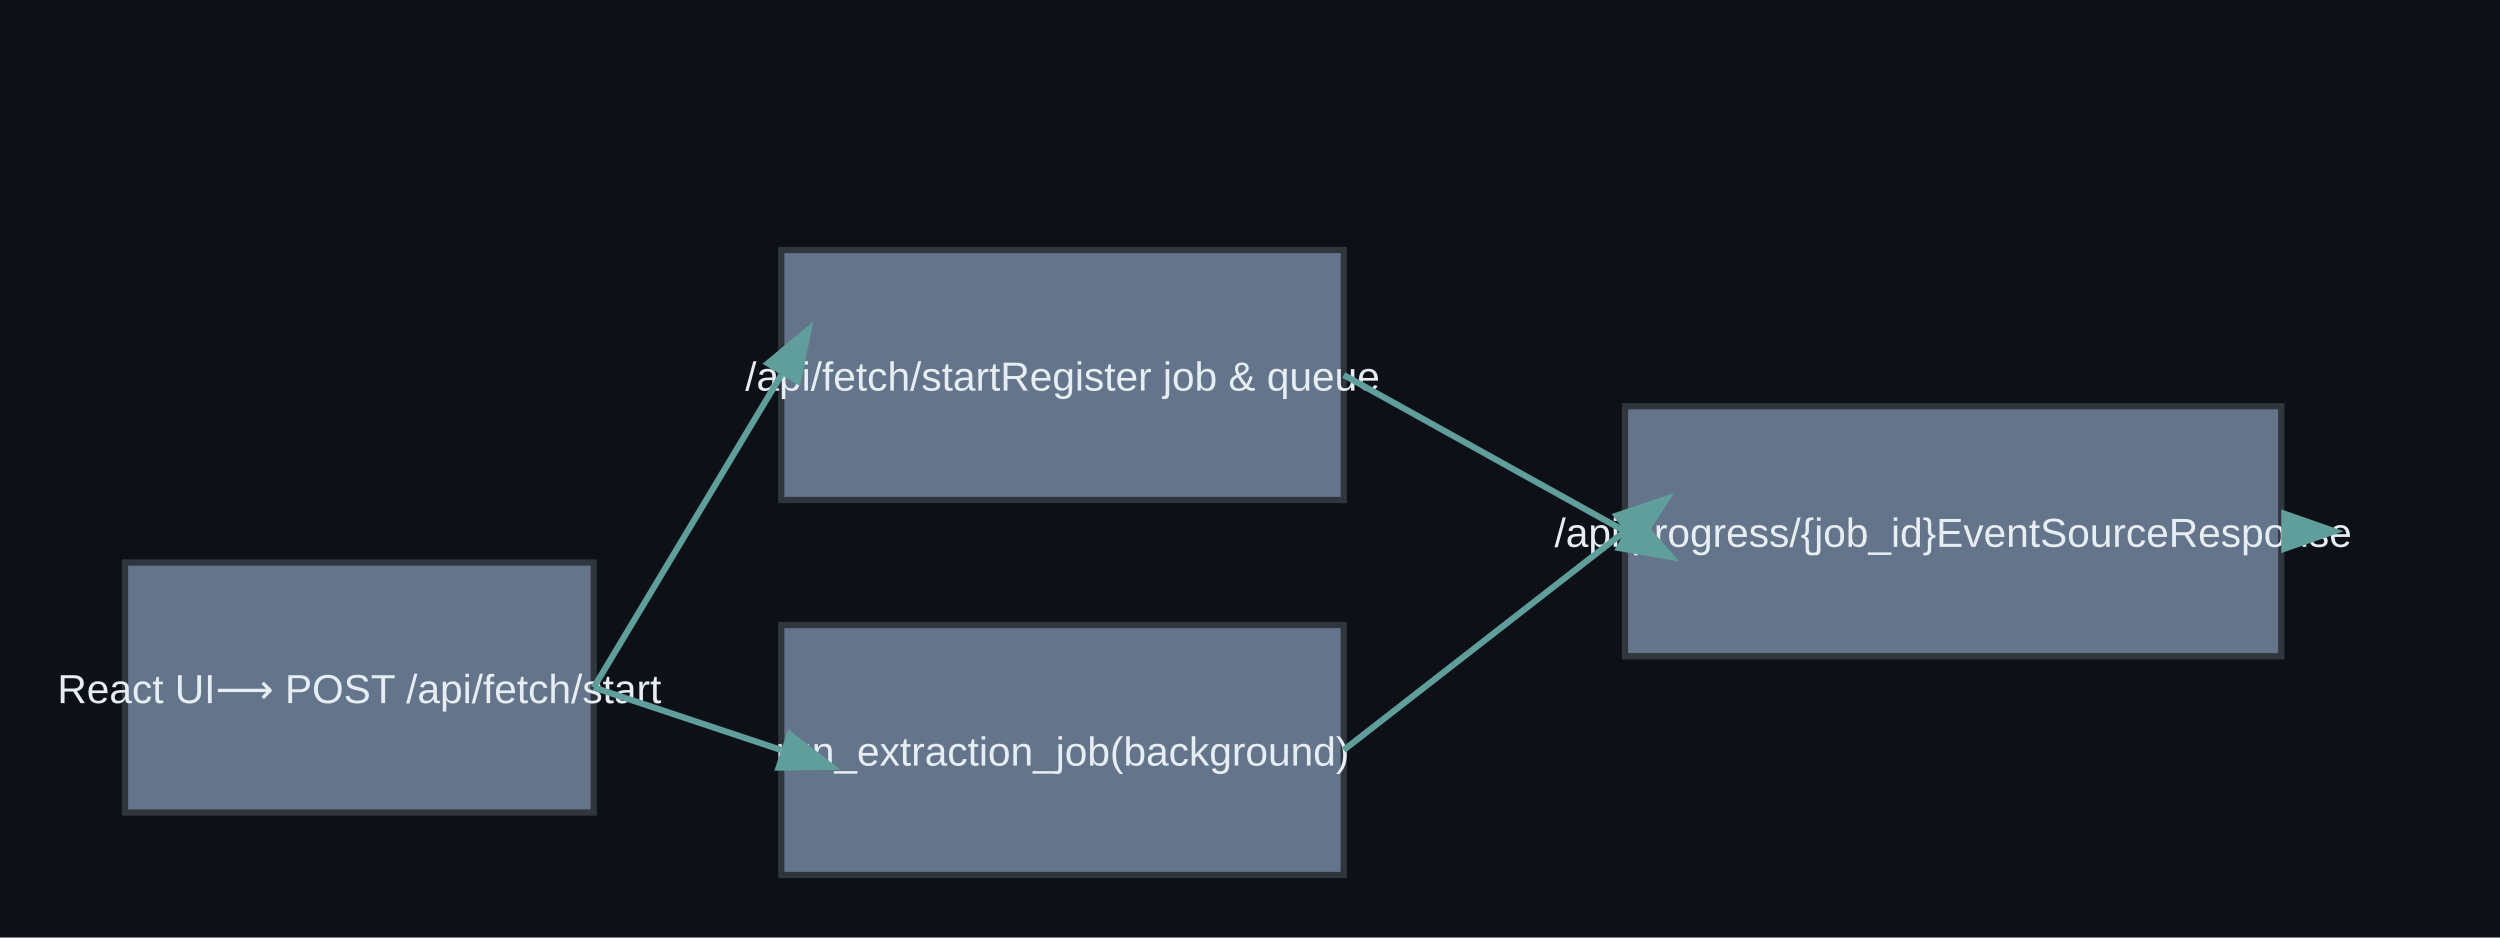
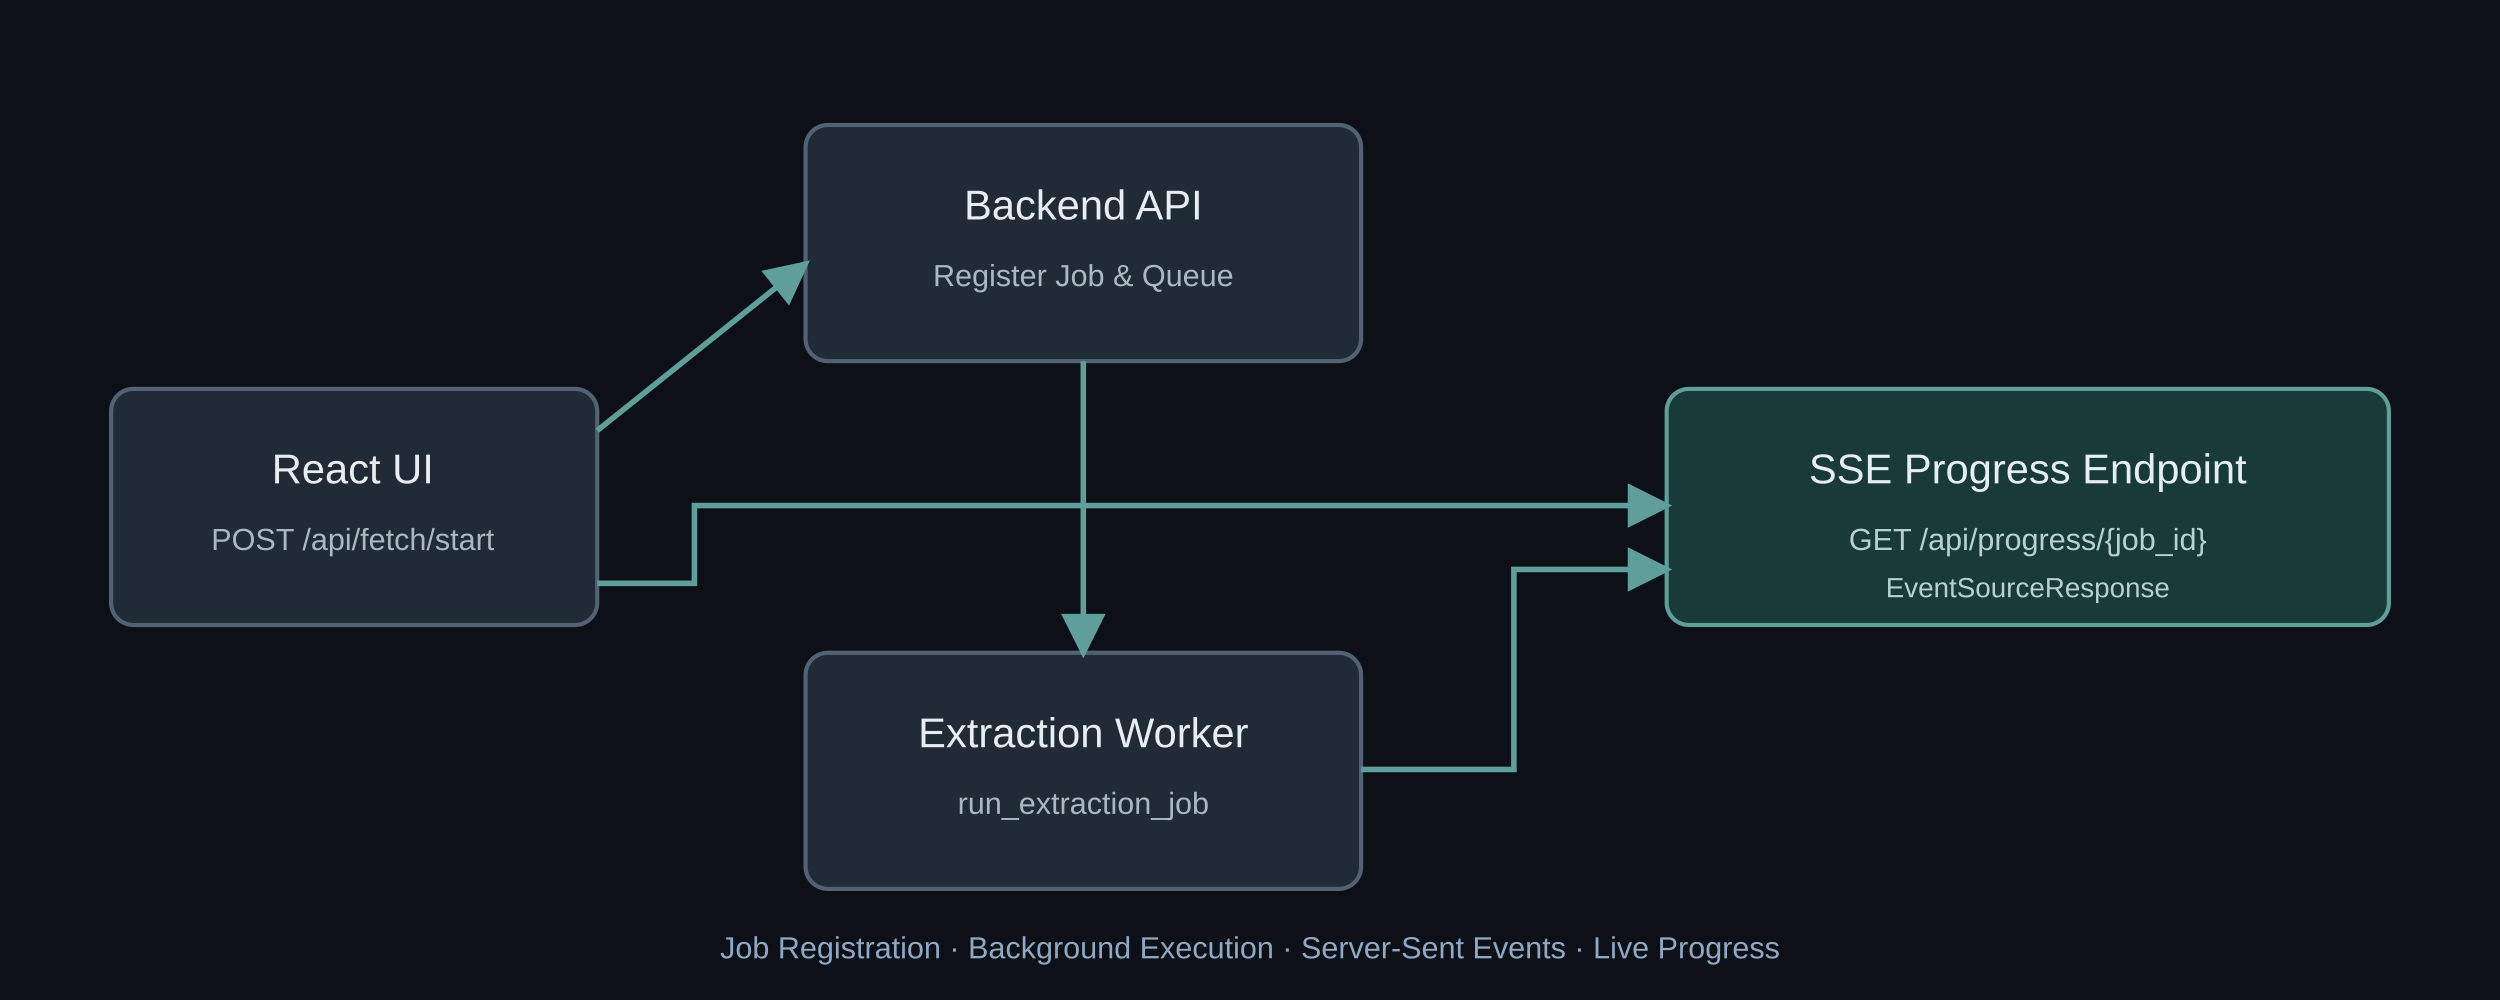
- <svg xmlns="http://www.w3.org/2000/svg" width="800" height="300" viewBox="0 0 800 300" role="img" aria-labelledby="title">
-   <style>
-   .bg { fill: #0D1117; }
-   .box { fill: #64748B; stroke: #30363D; stroke-width:2; }
-   .txt { font-family: Arial, Helvetica, sans-serif; font-size: 13px; fill: #E6EDF3; }
-   .arrow { stroke:#5F9E9A; stroke-width:2; marker-end:url(#arrowhead); }
- </style>
-   <rect class="bg" width="800" height="300" />
+ <svg xmlns="http://www.w3.org/2000/svg" width="900" height="360" viewBox="0 0 900 360">
+   <rect width="900" height="360" fill="#0D1117" />
  <defs>
-     <marker id="arrowhead" markerWidth="10" markerHeight="7" refX="0" refY="3.5" orient="auto">
-       <polygon points="0 0, 10 3.5, 0 7" fill="#5F9E9A" />
+     <marker id="arrow" markerWidth="8" markerHeight="8" refX="7" refY="4" orient="auto">
+       <path d="M0 0 L8 4 L0 8 Z" fill="#5F9E9A" />
    </marker>
  </defs>
-   <g transform="translate(40,180)">
-     <rect class="box" width="150" height="80" />
-     <text x="75" y="45" text-anchor="middle" class="txt">React UI<br />⟶ POST /api/fetch/start</text>
-   </g>
-   <g transform="translate(250,80)">
-     <rect class="box" width="180" height="80" />
-     <text x="90" y="45" text-anchor="middle" class="txt">/api/fetch/start<br />Register job &amp; queue</text>
-   </g>
-   <g transform="translate(250,200)">
-     <rect class="box" width="180" height="80" />
-     <text x="90" y="45" text-anchor="middle" class="txt">run_extraction_job<br />(background)</text>
-   </g>
-   <g transform="translate(520,130)">
-     <rect class="box" width="210" height="80" />
-     <text x="105" y="45" text-anchor="middle" class="txt">/api/progress/{job_id}<br />EventSourceResponse</text>
-   </g>
-   <line class="arrow" x1="190" y1="220" x2="250" y2="120" />
-   <line class="arrow" x1="190" y1="220" x2="250" y2="240" />
-   <line class="arrow" x1="430" y1="120" x2="520" y2="170" />
-   <line class="arrow" x1="430" y1="240" x2="520" y2="170" />
-   <line class="arrow" x1="730" y1="170" x2="730" y2="170" />
+   <rect x="40" y="140" width="175" height="85" rx="8" fill="#212B36" stroke="#526274" stroke-width="1.5" />
+   <text x="127" y="174" text-anchor="middle" fill="#E6EDF3" font-family="Arial" font-size="15">React UI</text>
+   <text x="127" y="198" text-anchor="middle" fill="#AAB7C4" font-family="Arial" font-size="11">POST /api/fetch/start</text>
+   <rect x="290" y="45" width="200" height="85" rx="8" fill="#212B36" stroke="#526274" stroke-width="1.5" />
+   <text x="390" y="79" text-anchor="middle" fill="#E6EDF3" font-family="Arial" font-size="15">Backend API</text>
+   <text x="390" y="103" text-anchor="middle" fill="#AAB7C4" font-family="Arial" font-size="11">Register Job &amp; Queue</text>
+   <rect x="290" y="235" width="200" height="85" rx="8" fill="#212B36" stroke="#526274" stroke-width="1.5" />
+   <text x="390" y="269" text-anchor="middle" fill="#E6EDF3" font-family="Arial" font-size="15">Extraction Worker</text>
+   <text x="390" y="293" text-anchor="middle" fill="#AAB7C4" font-family="Arial" font-size="11">run_extraction_job</text>
+   <rect x="600" y="140" width="260" height="85" rx="8" fill="#183B3A" stroke="#5F9E9A" stroke-width="1.5" />
+   <text x="730" y="174" text-anchor="middle" fill="#E6EDF3" font-family="Arial" font-size="15">SSE Progress Endpoint</text>
+   <text x="730" y="198" text-anchor="middle" fill="#B8D0CE" font-family="Arial" font-size="11">GET /api/progress/{job_id}</text>
+   <text x="730" y="215" text-anchor="middle" fill="#B8D0CE" font-family="Arial" font-size="10">EventSourceResponse</text>
+   <path d="M215 155 L290 95" fill="none" stroke="#5F9E9A" stroke-width="2" marker-end="url(#arrow)" />
+   <path d="M215 210 L250 210 L250 182 L600 182" fill="none" stroke="#5F9E9A" stroke-width="2" marker-end="url(#arrow)" />
+   <path d="M390 130 L390 235" fill="none" stroke="#5F9E9A" stroke-width="2" marker-end="url(#arrow)" />
+   <path d="M490 277 L545 277 L545 205 L600 205" fill="none" stroke="#5F9E9A" stroke-width="2" marker-end="url(#arrow)" />
+   <text x="450" y="345" text-anchor="middle" fill="#8FA8C5" font-family="Arial" font-size="11">
+     Job Registration · Background Execution · Server-Sent Events · Live Progress
+   </text>
</svg>
